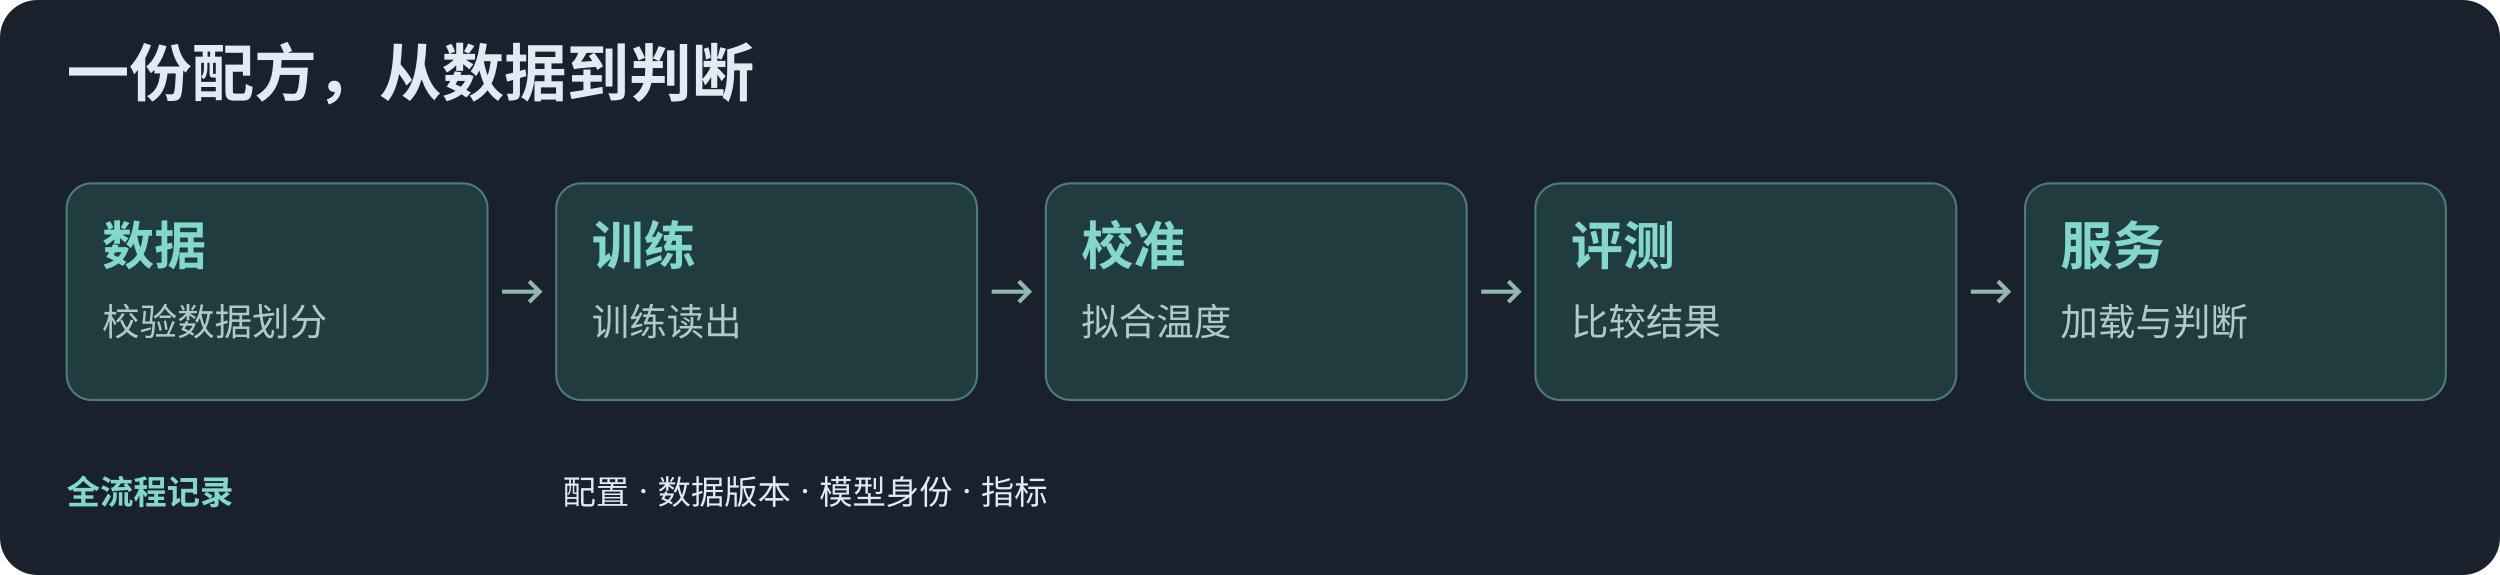
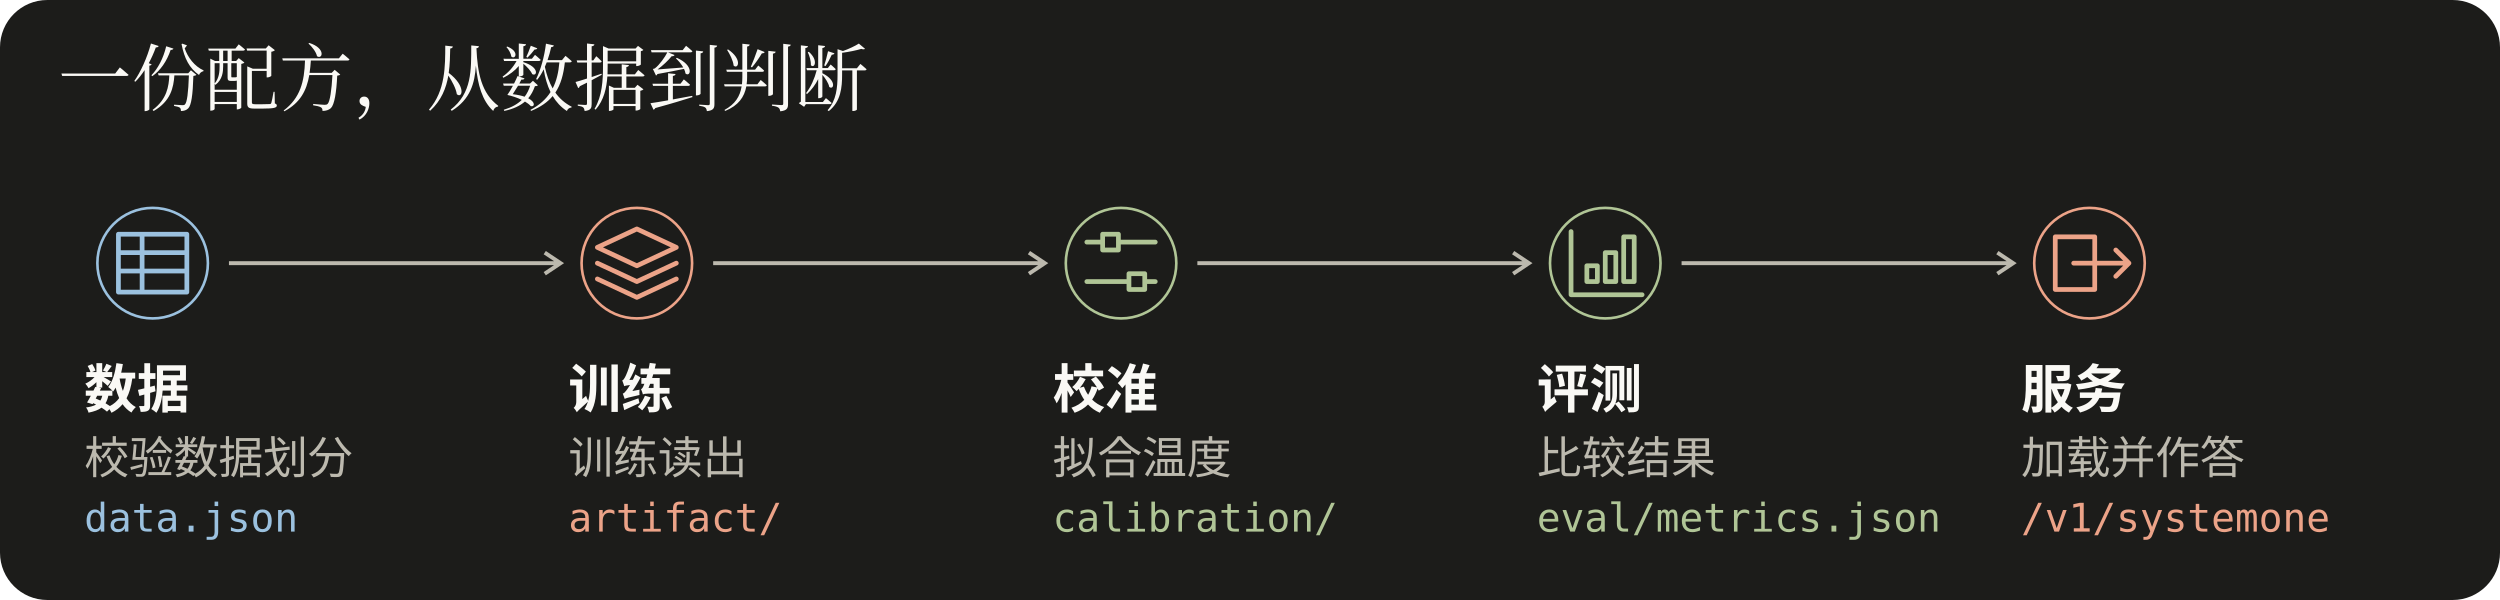
- <svg xmlns="http://www.w3.org/2000/svg" width="1200" height="276" viewBox="0 0 1200 276" role="img" aria-labelledby="title">
-   <style>text {font-family: "Inter", "Noto Sans CJK SC", "WenQuanYi Zen Hei", Arial, sans-serif}</style>
-   <rect width="1200" height="276" rx="18" fill="#18212c" />
-   <text x="32" y="46" font-size="30" fill="#e2eaf3" font-weight="650">一份配方，从数据到判断</text>
-   <rect x="32" y="88" width="202" height="104" rx="12" fill="#203c3e" stroke="#4d7c78" />
-   <text x="49" y="127" font-size="25" fill="#83d8cd" font-weight="650">数据</text>
-   <text x="49" y="161" font-size="18" fill="#b0cbc7" font-weight="400">校验数据划分</text>
-   <path d="M241 140 H259 m-5 -5 l5 5 -5 5" fill="none" stroke="#92b7b1" stroke-width="2" />
-   <rect x="267" y="88" width="202" height="104" rx="12" fill="#203c3e" stroke="#4d7c78" />
-   <text x="284" y="127" font-size="25" fill="#83d8cd" font-weight="650">训练</text>
-   <text x="284" y="161" font-size="18" fill="#b0cbc7" font-weight="400">训练读出</text>
-   <path d="M476 140 H494 m-5 -5 l5 5 -5 5" fill="none" stroke="#92b7b1" stroke-width="2" />
-   <rect x="502" y="88" width="202" height="104" rx="12" fill="#203c3e" stroke="#4d7c78" />
-   <text x="519" y="127" font-size="25" fill="#83d8cd" font-weight="650">校准</text>
-   <text x="519" y="161" font-size="18" fill="#b0cbc7" font-weight="400">拟合温度</text>
-   <path d="M711 140 H729 m-5 -5 l5 5 -5 5" fill="none" stroke="#92b7b1" stroke-width="2" />
-   <rect x="737" y="88" width="202" height="104" rx="12" fill="#203c3e" stroke="#4d7c78" />
-   <text x="754" y="127" font-size="25" fill="#83d8cd" font-weight="650">评测</text>
-   <text x="754" y="161" font-size="18" fill="#b0cbc7" font-weight="400">比较结果</text>
-   <path d="M946 140 H964 m-5 -5 l5 5 -5 5" fill="none" stroke="#92b7b1" stroke-width="2" />
-   <rect x="972" y="88" width="202" height="104" rx="12" fill="#203c3e" stroke="#4d7c78" />
-   <text x="989" y="127" font-size="25" fill="#83d8cd" font-weight="650">服务</text>
-   <text x="989" y="161" font-size="18" fill="#b0cbc7" font-weight="400">加载与判断</text>
-   <text x="32" y="242" font-size="16" fill="#83d8cd" font-weight="650">全流程记录</text>
-   <text x="270" y="242" font-size="16" fill="#e2eaf3" font-weight="400">配置 · 数据版本 · 模型身份 · 指标</text>
+ <svg xmlns="http://www.w3.org/2000/svg" width="950" height="228" viewBox="0 0 950 228" role="img" aria-labelledby="title">
+   <style>text {font-family: "Inter", "DejaVu Sans", Arial, sans-serif}</style>
+   <rect width="950" height="228" rx="18" fill="#1C1C1A" />
+   <style>text.heading {font-family: Georgia, "Songti SC", "Noto Serif CJK SC", serif} text.file {font-family: ui-monospace, "SFMono-Regular", Consolas, monospace}</style>
+   <text x="22" y="40" font-size="28" fill="#FAF9F5" font-weight="500" class="heading">一份配方，从数据到判断</text>
+   <path d="M87 100 h126 m-6 -4 6 4 -6 4" fill="none" stroke="#BCB9AE" stroke-width="1.5" />
+   <g transform="translate(58 100)" fill="none" stroke="#9BC1DF" stroke-linecap="round" stroke-linejoin="round">
+     <circle r="21" stroke-width="1" />
+     <path d="M-13 -11 H13 V11 H-13 Z M-13 -4 H13 M-13 3 H13 M-4 -11 V11" stroke-width="1.8" />
+   </g>
+   <text x="32" y="155" font-size="20" fill="#FAF9F5" font-weight="600">数据</text>
+   <text x="32" y="180" font-size="17" fill="#BCB9AE" font-weight="400">校验数据划分</text>
+   <text x="32" y="202" font-size="15" fill="#9BC1DF" font-weight="500" class="file">data.json</text>
+   <path d="M271 100 h126 m-6 -4 6 4 -6 4" fill="none" stroke="#BCB9AE" stroke-width="1.5" />
+   <g transform="translate(242 100)" fill="none" stroke="#ECA388" stroke-linecap="round" stroke-linejoin="round">
+     <circle r="21" stroke-width="1" />
+     <path d="M0 -13 L15 -6 0 1 -15 -6 Z M-15 0 L0 7 15 0 M-15 6 L0 13 15 6" stroke-width="1.8" />
+   </g>
+   <text x="216" y="155" font-size="20" fill="#FAF9F5" font-weight="600">训练</text>
+   <text x="216" y="180" font-size="17" fill="#BCB9AE" font-weight="400">训练读出</text>
+   <text x="216" y="202" font-size="15" fill="#ECA388" font-weight="500" class="file">artifact/</text>
+   <path d="M455 100 h126 m-6 -4 6 4 -6 4" fill="none" stroke="#BCB9AE" stroke-width="1.5" />
+   <g transform="translate(426 100)" fill="none" stroke="#B0C596" stroke-linecap="round" stroke-linejoin="round">
+     <circle r="21" stroke-width="1" />
+     <path d="M-13 -8 H-7 M-1 -8 H13 M-7 -11 H-1 V-5 H-7 Z M-13 7 H3 M9 7 H13 M3 4 H9 V10 H3 Z" stroke-width="1.8" />
+   </g>
+   <text x="400" y="155" font-size="20" fill="#FAF9F5" font-weight="600">校准</text>
+   <text x="400" y="180" font-size="17" fill="#BCB9AE" font-weight="400">拟合温度</text>
+   <text x="400" y="202" font-size="15" fill="#B0C596" font-weight="500" class="file">calibration/</text>
+   <path d="M639 100 h126 m-6 -4 6 4 -6 4" fill="none" stroke="#BCB9AE" stroke-width="1.5" />
+   <g transform="translate(610 100)" fill="none" stroke="#B0C596" stroke-linecap="round" stroke-linejoin="round">
+     <circle r="21" stroke-width="1" />
+     <path d="M-13 -12 V12 H14 M-7 7 V1 H-3 V7 Z M0 7 V-4 H4 V7 Z M7 7 V-10 H11 V7 Z" stroke-width="1.8" />
+   </g>
+   <text x="584" y="155" font-size="20" fill="#FAF9F5" font-weight="600">评测</text>
+   <text x="584" y="180" font-size="17" fill="#BCB9AE" font-weight="400">比较结果</text>
+   <text x="584" y="202" font-size="15" fill="#B0C596" font-weight="500" class="file">eval/metrics.json</text>
+   <g transform="translate(794 100)" fill="none" stroke="#ECA388" stroke-linecap="round" stroke-linejoin="round">
+     <circle r="21" stroke-width="1" />
+     <path d="M-13 -10 H2 V10 H-13 Z M-6 0 H15 M10 -5 L15 0 10 5" stroke-width="1.8" />
+   </g>
+   <text x="768" y="155" font-size="20" fill="#FAF9F5" font-weight="600">服务</text>
+   <text x="768" y="180" font-size="17" fill="#BCB9AE" font-weight="400">加载并作答</text>
+   <text x="768" y="202" font-size="15" fill="#ECA388" font-weight="500" class="file">/v1/systemone</text>
</svg>
